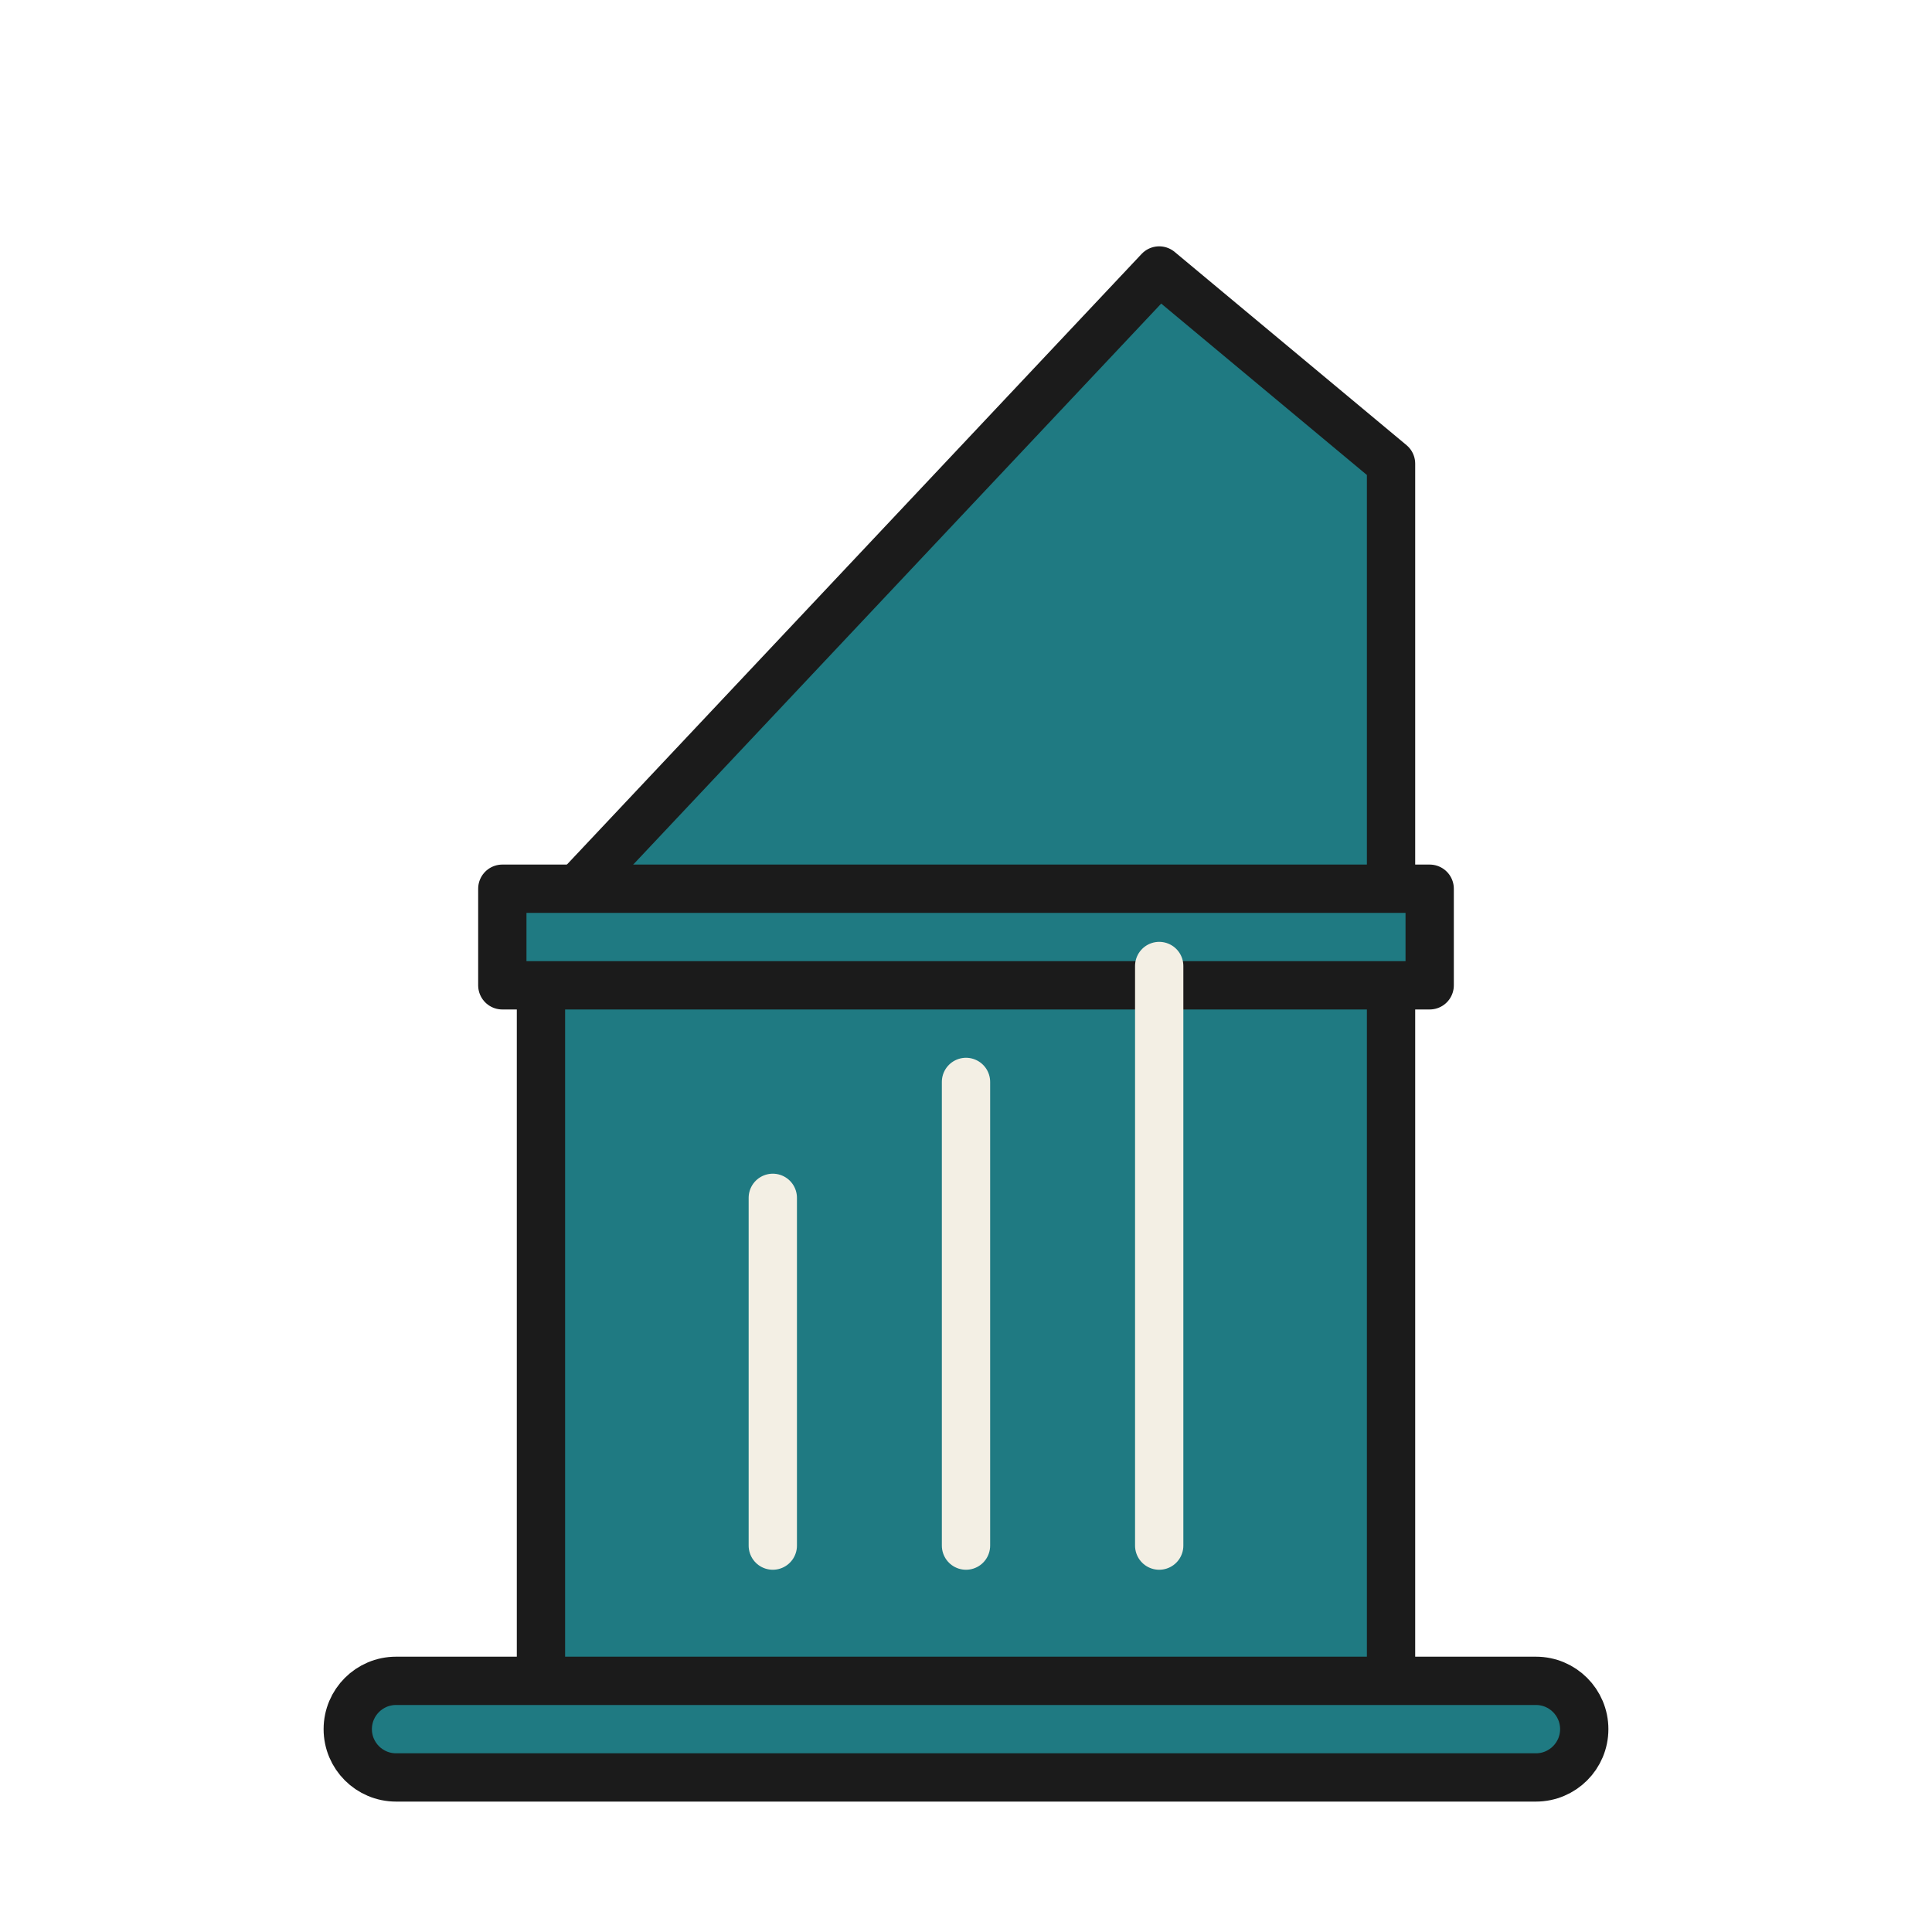
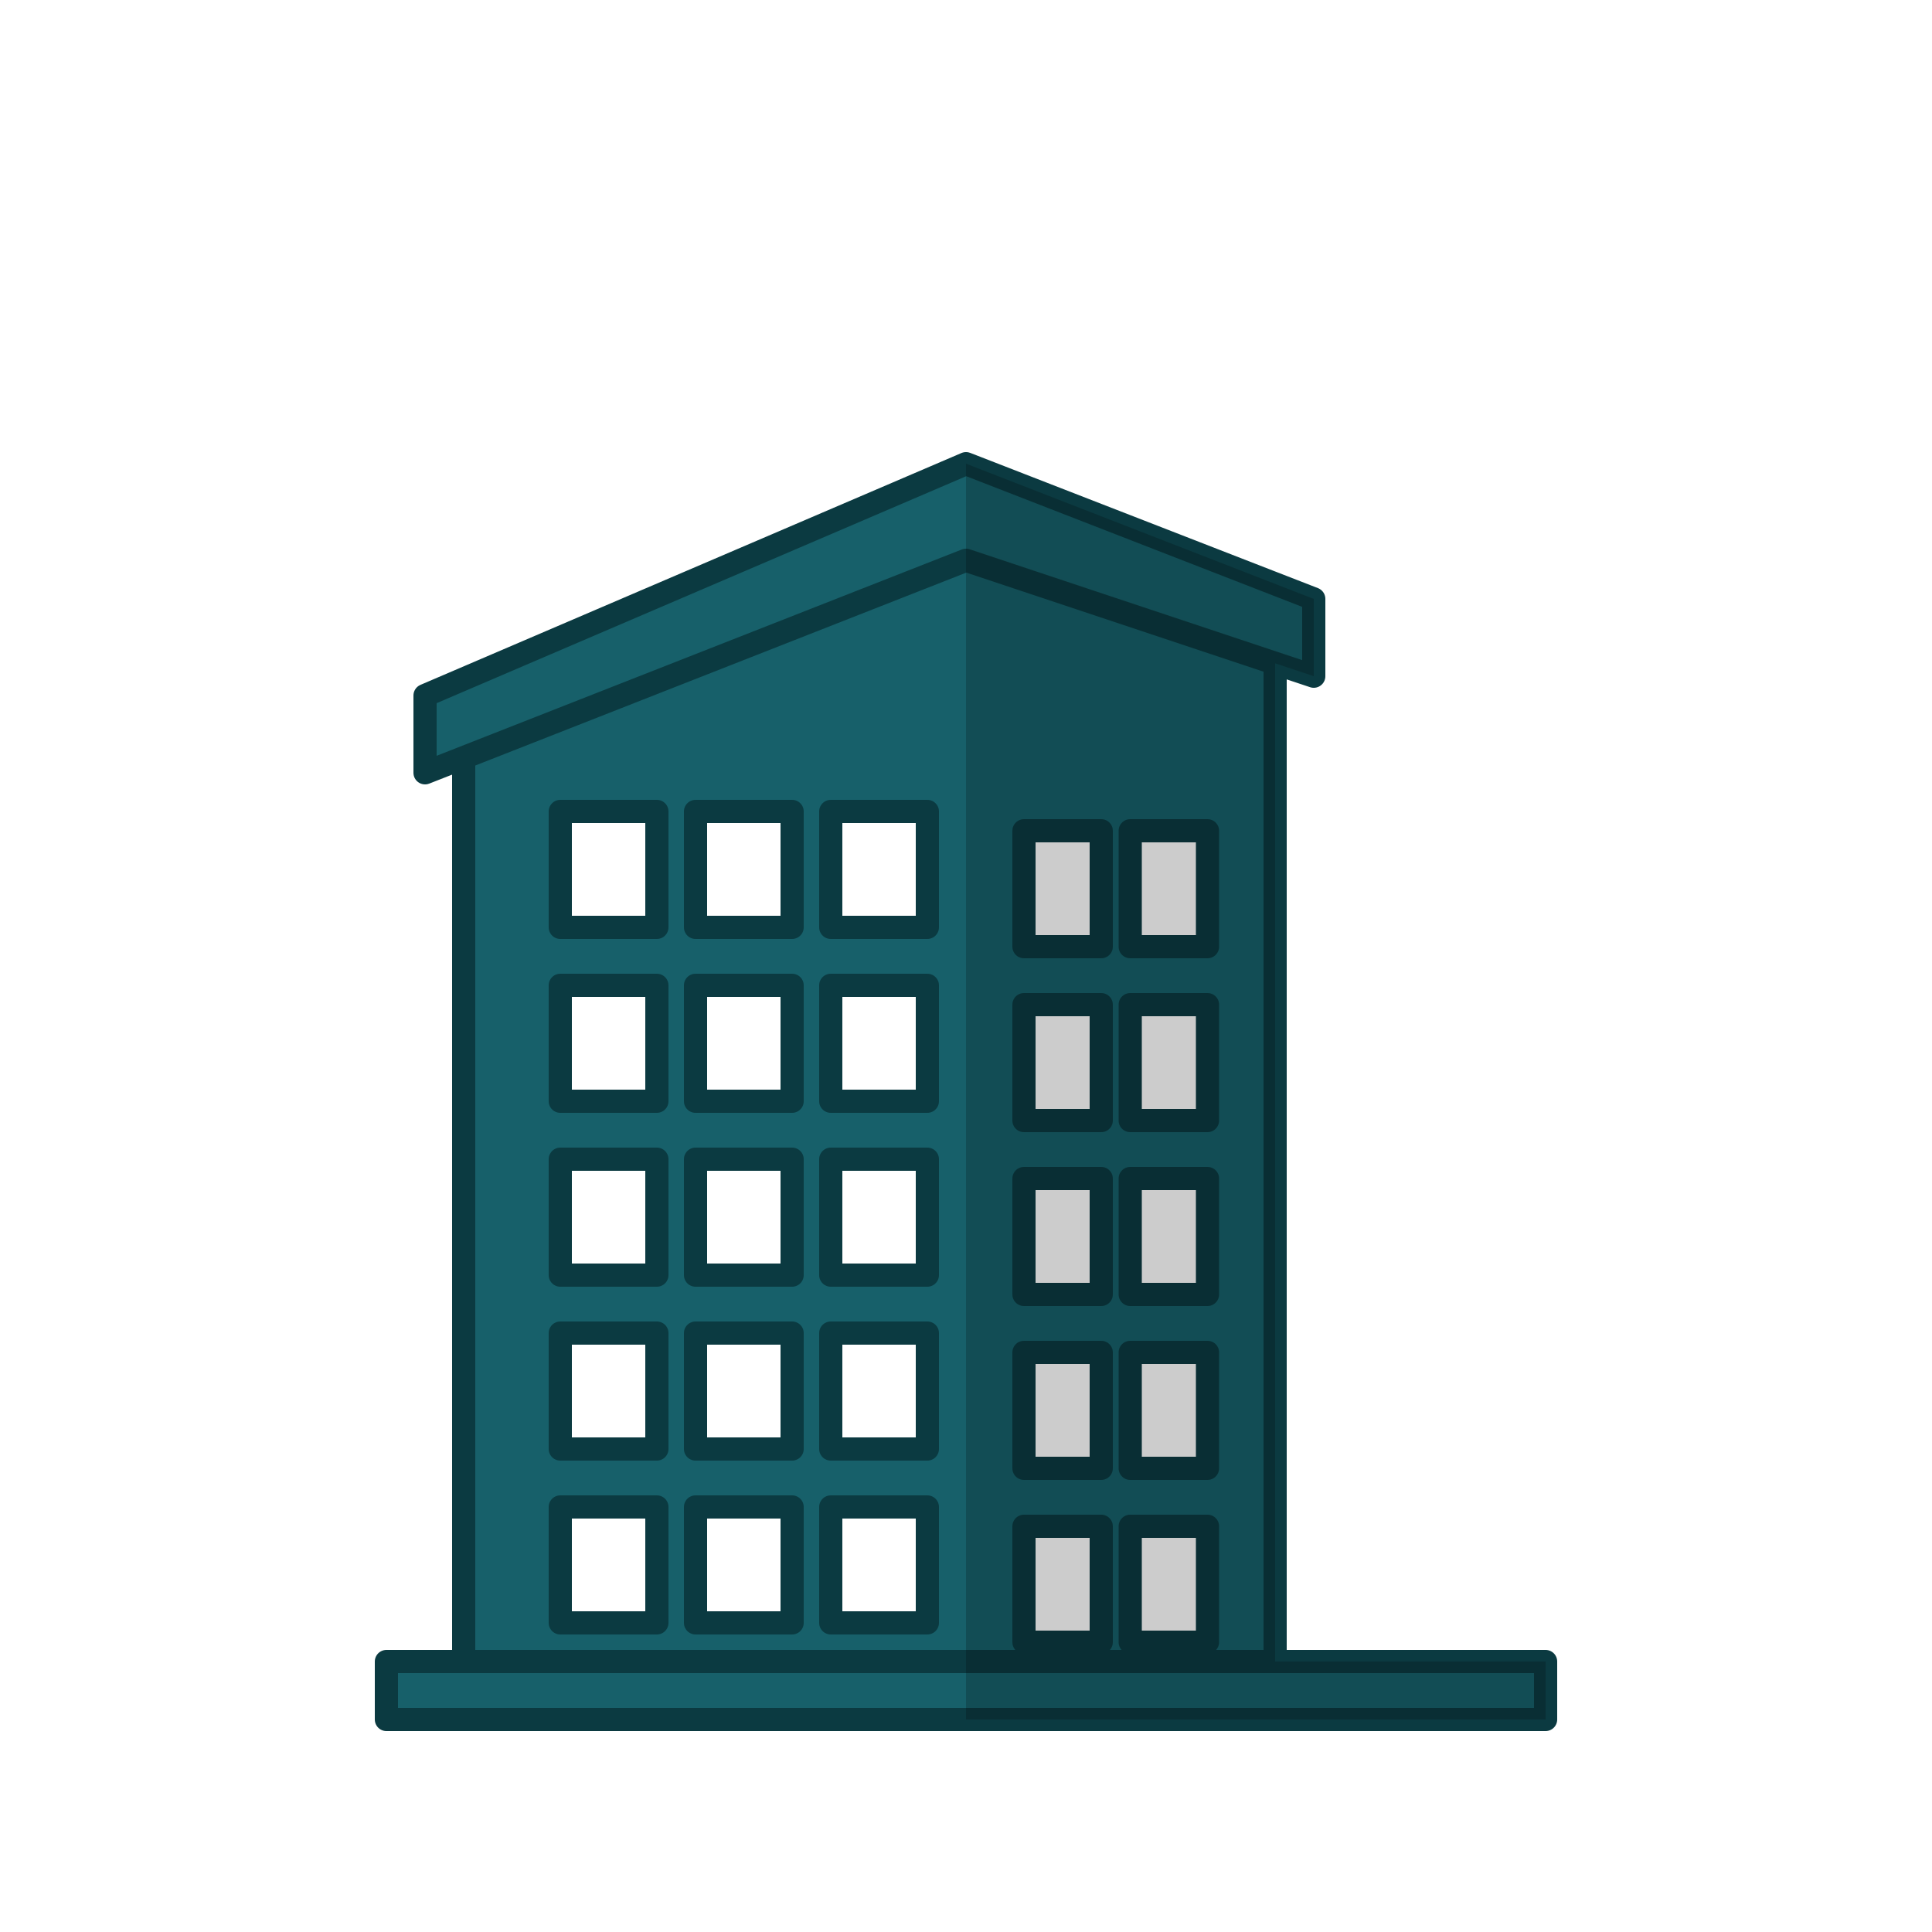
- <svg xmlns="http://www.w3.org/2000/svg" viewBox="0 0 100 100">
-   <g fill="#1f7a82" stroke="#1b1b1b" stroke-width="2.5" stroke-linejoin="round">
-     <path d="M28 88V48l32-34 12 10v64z" />
-     <rect x="26" y="46" width="48" height="5" />
-     <rect x="18" y="87" width="64" height="5" rx="2.5" />
+ <svg xmlns="http://www.w3.org/2000/svg" viewBox="0 0 100 100" fill-rule="evenodd">
+   <clipPath id="c">
+     <path d="M24 88V36L50 26L66 32V88zM29 42h5v6h-5zM29 51h5v6h-5zM29 60h5v6h-5zM29 69h5v6h-5zM29 78h5v6h-5zM36 42h5v6h-5zM36 51h5v6h-5zM36 60h5v6h-5zM36 69h5v6h-5zM36 78h5v6h-5zM43 42h5v6h-5zM43 51h5v6h-5zM43 60h5v6h-5zM43 69h5v6h-5zM43 78h5v6h-5zM53.0 43h4v6h-4zM53.0 52h4v6h-4zM53.0 61h4v6h-4zM53.0 70h4v6h-4zM53.0 79h4v6h-4zM58.5 43h4v6h-4zM58.5 52h4v6h-4zM58.5 61h4v6h-4zM58.5 70h4v6h-4zM58.5 79h4v6h-4z" />
+     <path d="M22 36L50 24L68 31V35L50 29L22 40z" />
+     <path d="M20 86h60v3H20z" />
+   </clipPath>
+   <g fill="#17606a" stroke="#0b3a41" stroke-width="1.2" stroke-linejoin="round">
+     <path d="M24 88V36L50 26L66 32V88zM29 42h5v6h-5zM29 51h5v6h-5zM29 60h5v6h-5zM29 69h5v6h-5zM29 78h5v6h-5zM36 42h5v6h-5zM36 51h5v6h-5zM36 60h5v6h-5zM36 69h5v6h-5zM36 78h5v6h-5zM43 42h5v6h-5zM43 51h5v6h-5zM43 60h5v6h-5zM43 69h5v6h-5zM43 78h5v6h-5zM53.0 43h4v6h-4zM53.0 52h4v6h-4zM53.0 61h4v6h-4zM53.0 70h4v6h-4zM53.0 79h4v6h-4zM58.5 43h4v6h-4zM58.5 52h4v6h-4zM58.5 61h4v6h-4zM58.5 70h4v6h-4zM58.5 79h4v6h-4z" />
+     <path d="M22 36L50 24L68 31V35L50 29L22 40z" />
+     <path d="M20 86h60v3H20z" />
  </g>
-   <path d="M40 62v18M50 56v24M60 50v30" fill="none" stroke="#f3efe4" stroke-width="2.5" stroke-linecap="round" />
+   <rect x="50" y="0" width="50" height="100" fill="#000" fill-opacity=".2" clip-path="url(#c)" />
</svg>
